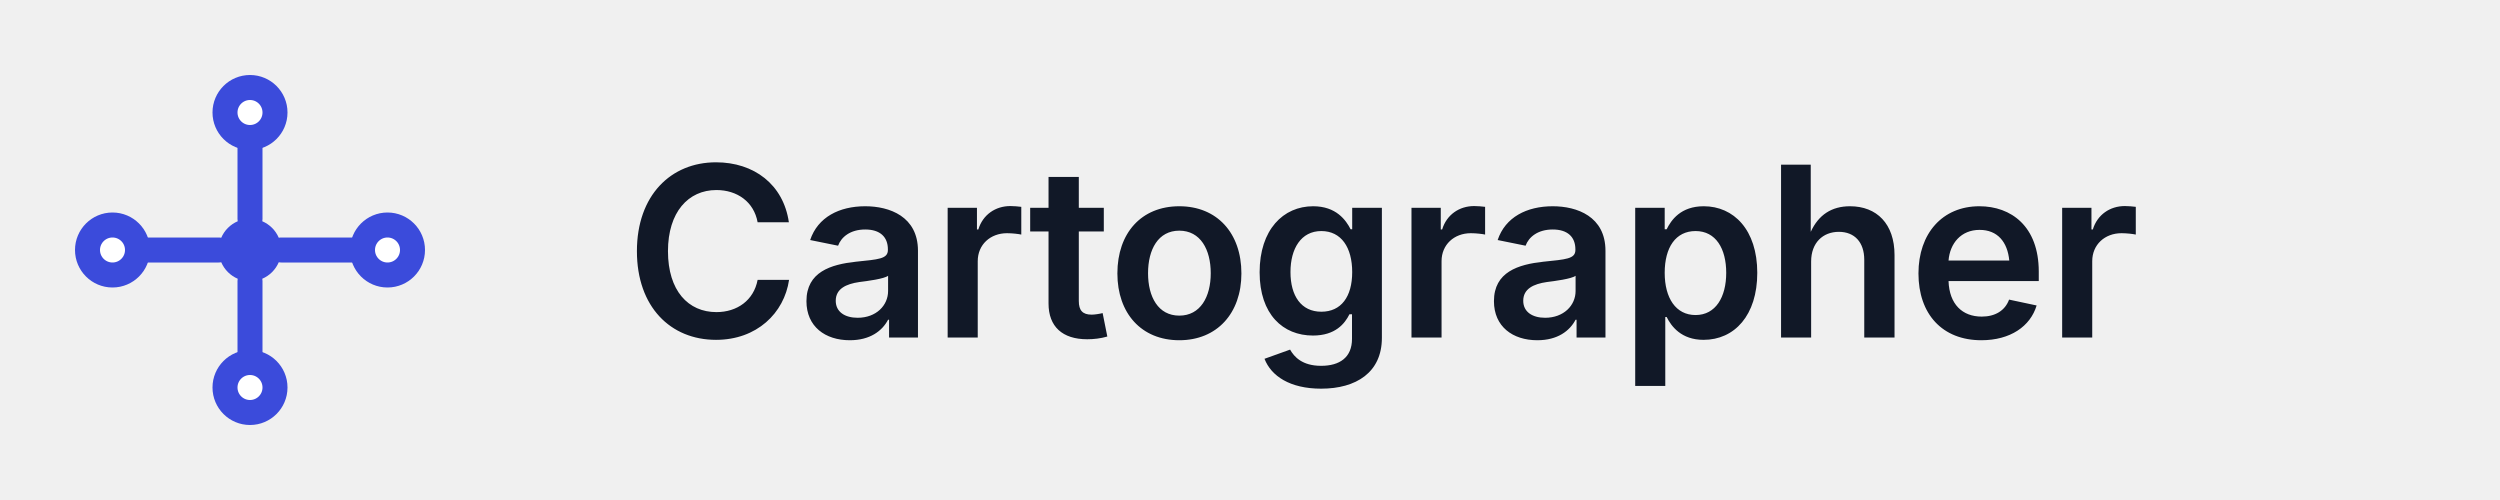
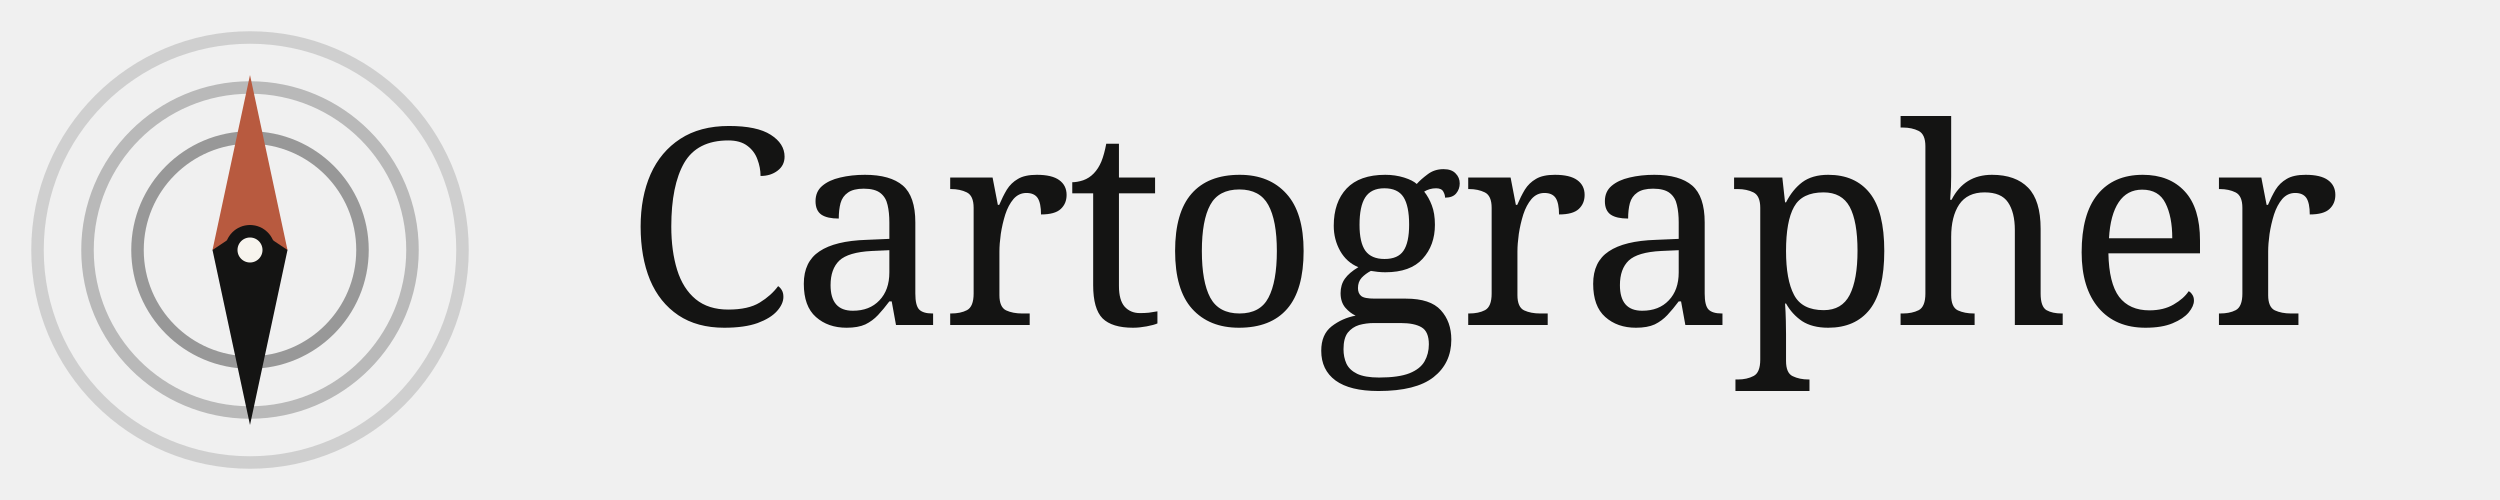
<svg xmlns="http://www.w3.org/2000/svg" viewBox="0 0 200 40" width="200" height="40" fill="none">
-   <g transform="translate(4,4)" stroke="#3B4BDB" stroke-width="2" stroke-linecap="round" stroke-linejoin="round">
-     <circle cx="16" cy="16" r="2.5" fill="#3B4BDB" stroke="none" />
-     <line x1="16" y1="13.5" x2="16" y2="5" />
-     <line x1="16" y1="18.5" x2="16" y2="27" />
-     <line x1="13.5" y1="16" x2="5" y2="16" />
-     <line x1="18.5" y1="16" x2="27" y2="16" />
-     <circle cx="16" cy="5" r="2" fill="#FFFFFF" stroke="#3B4BDB" />
-     <circle cx="16" cy="27" r="2" fill="#FFFFFF" stroke="#3B4BDB" />
-     <circle cx="5" cy="16" r="2" fill="#FFFFFF" stroke="#3B4BDB" />
-     <circle cx="27" cy="16" r="2" fill="#FFFFFF" stroke="#3B4BDB" />
+   <g transform="translate(0,0)">
+     <circle cx="20" cy="20" r="17" stroke="#141413" stroke-width="1" opacity="0.15" />
+     <circle cx="20" cy="20" r="13" stroke="#141413" stroke-width="1" opacity="0.25" />
+     <circle cx="20" cy="20" r="9" stroke="#141413" stroke-width="1" opacity="0.4" />
+     <path d="M20 6 L23 20 L20 22 L17 20 Z" fill="#B85A3F" />
+     <path d="M20 34 L17 20 L20 18 L23 20 Z" fill="#141413" />
+     <circle cx="20" cy="20" r="1.5" fill="#F7F4EE" stroke="#141413" stroke-width="1" />
  </g>
-   <text x="50" y="27" font-family="Inter, system-ui, sans-serif" font-size="19" font-weight="600" fill="#111827" letter-spacing="-0.01em">Cartographer</text>
+   <text x="50" y="26" font-family="'Source Serif 4', Georgia, serif" font-size="22" font-weight="500" fill="#141413" letter-spacing="-0.3">Cartographer</text>
</svg>
